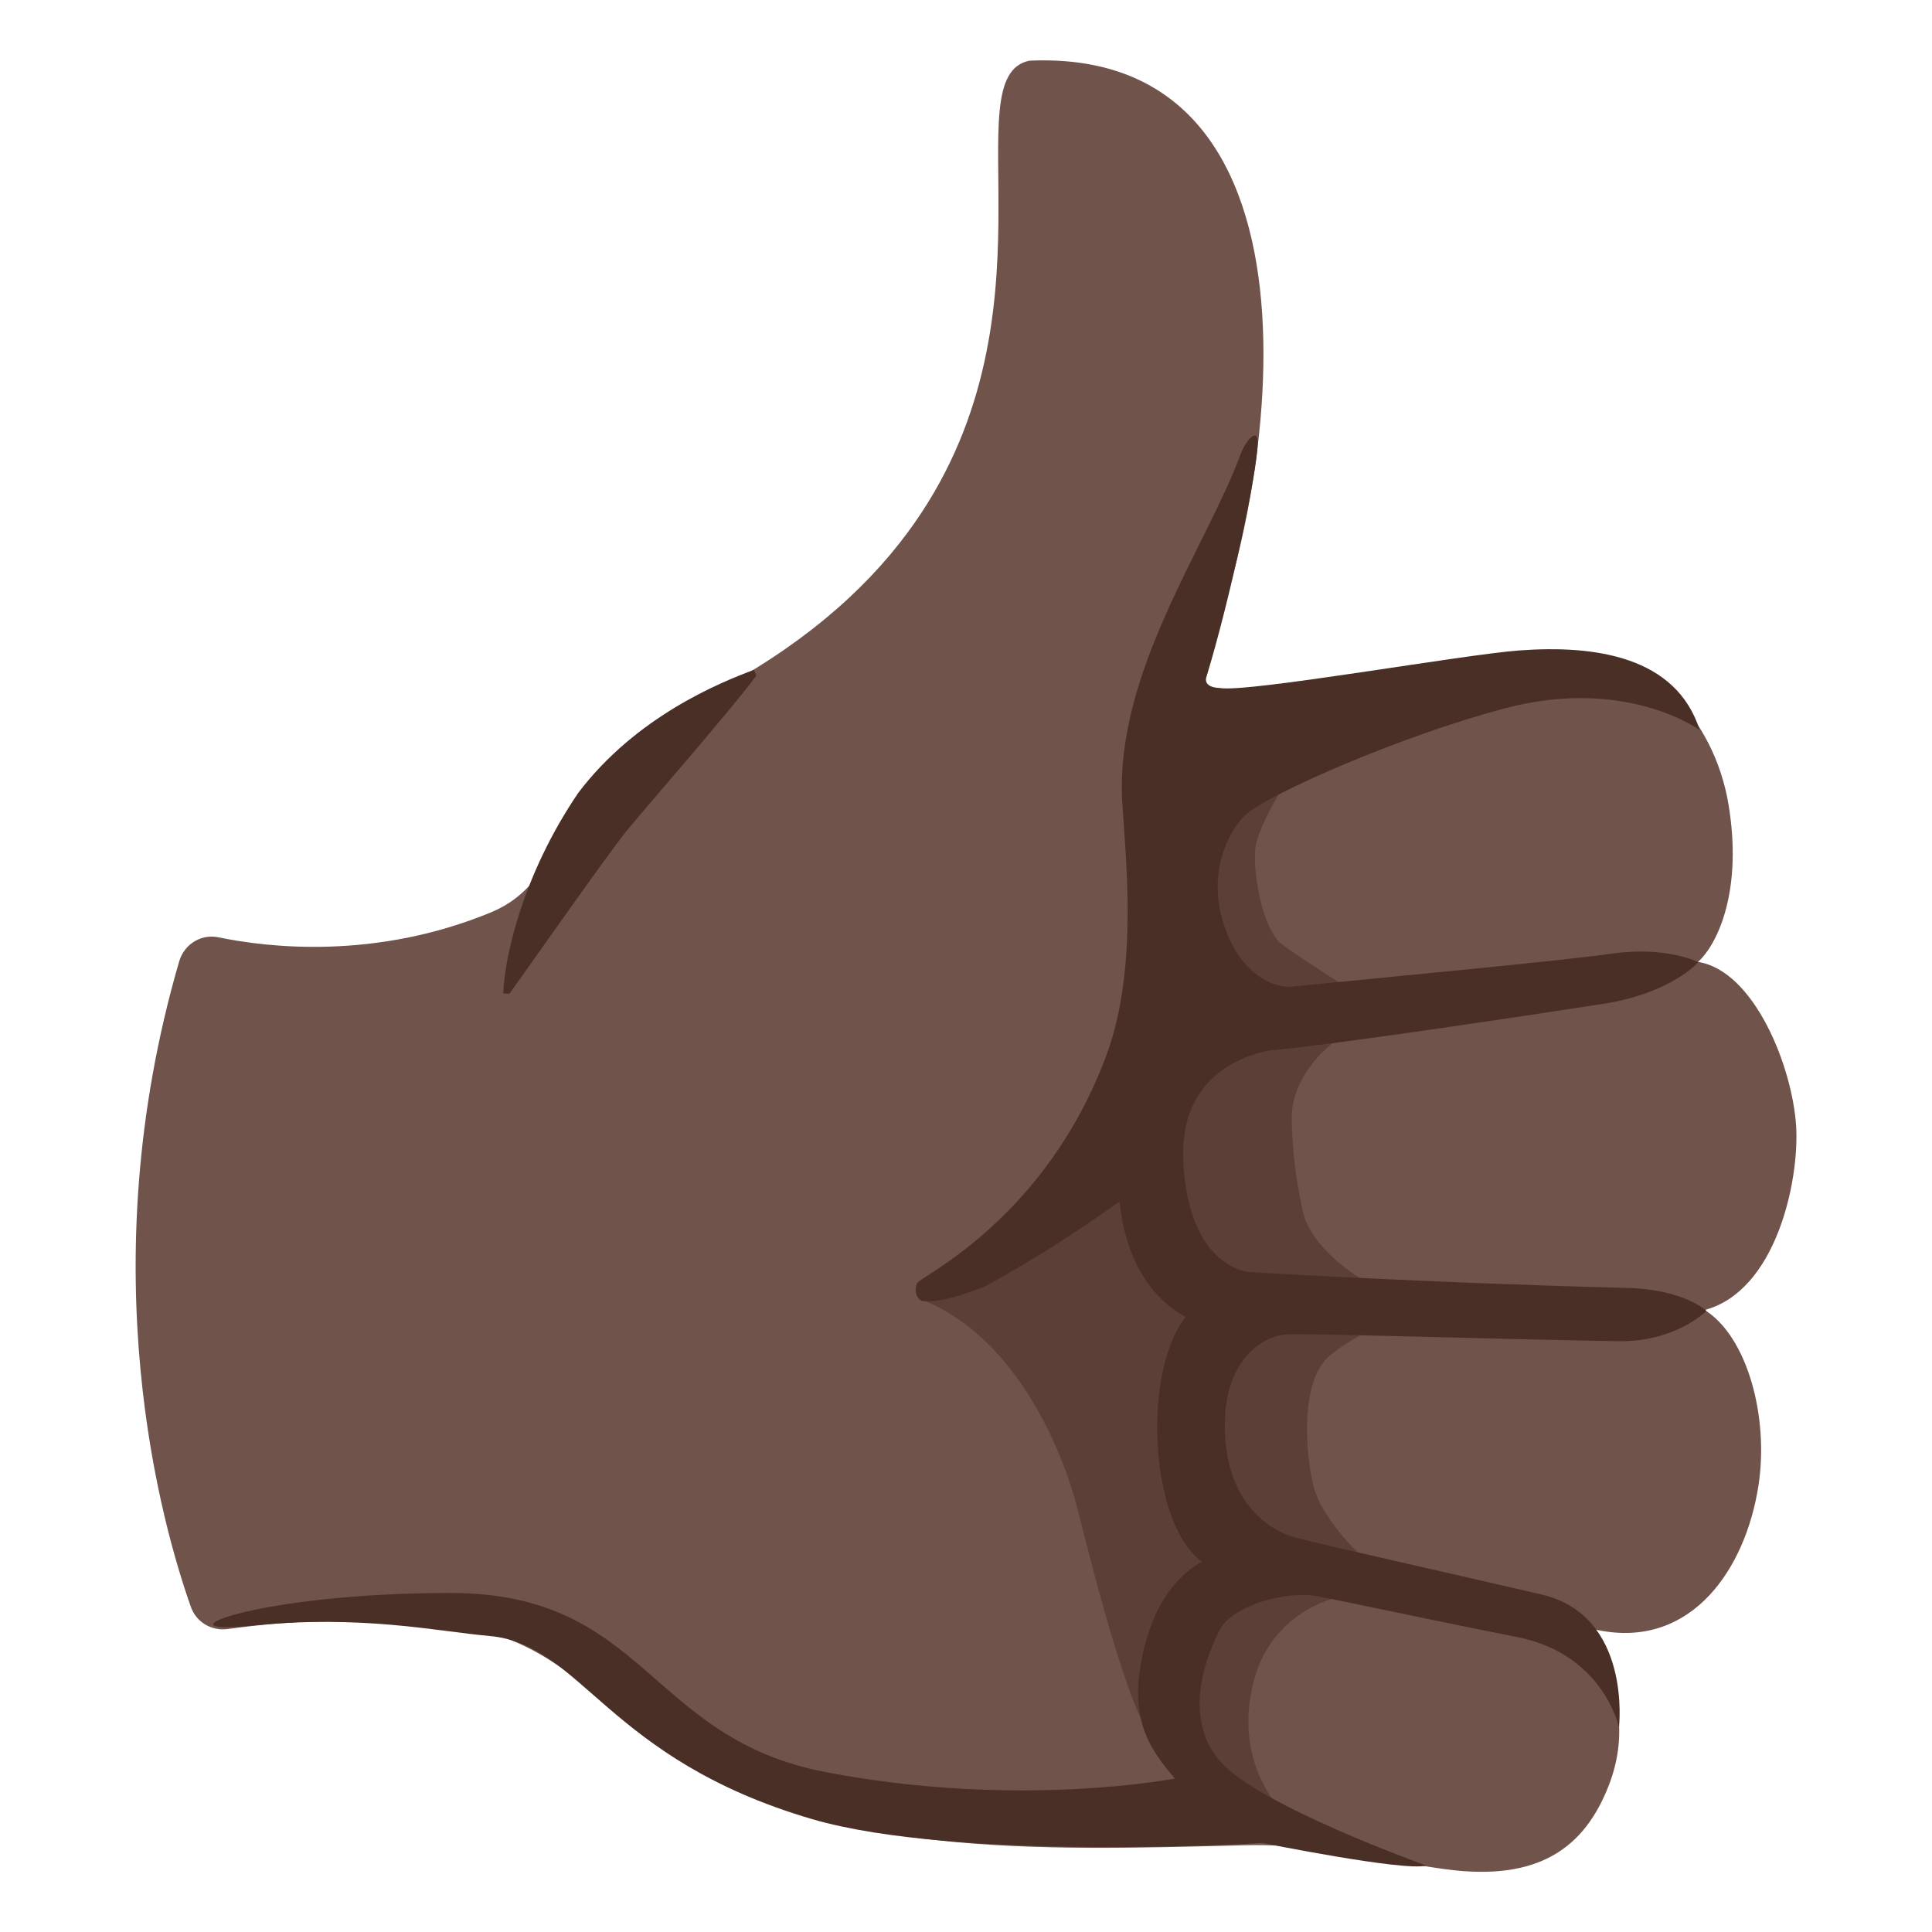
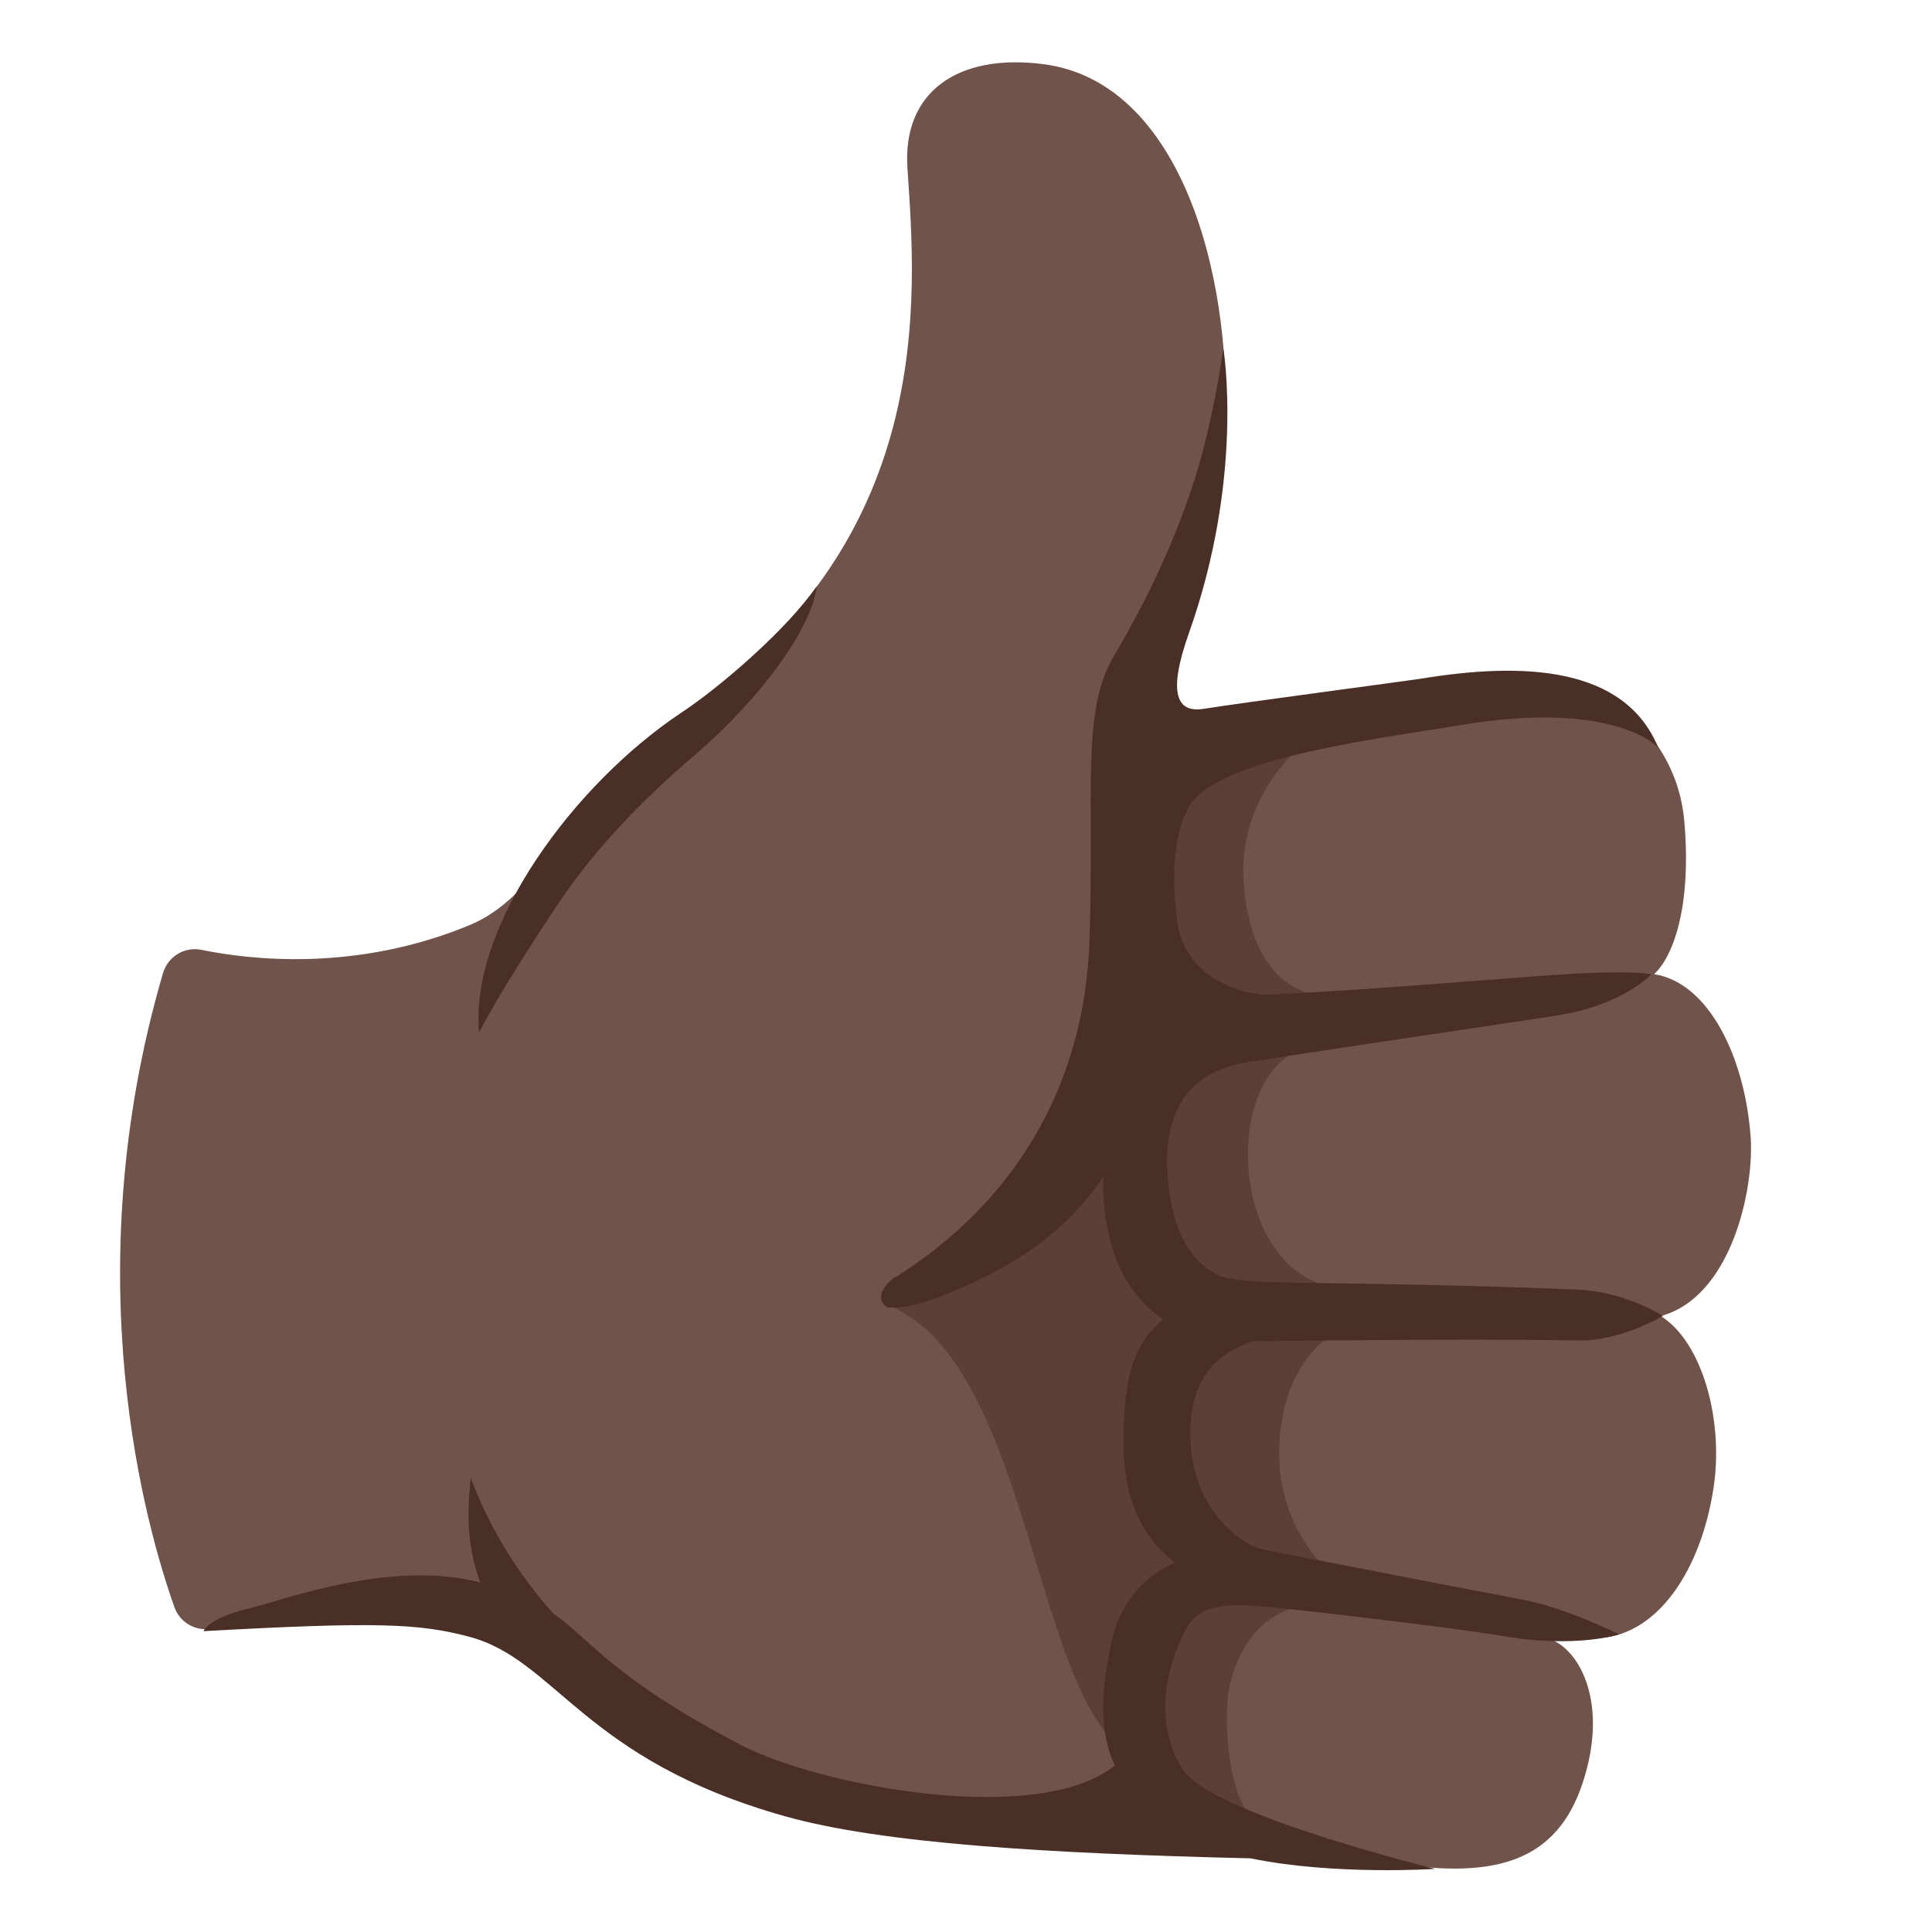
<svg xmlns="http://www.w3.org/2000/svg" version="1.1" id="f44d" x="0px" y="0px" viewBox="0 0 128 128" style="enable-background:new 0 0 128 128;" xml:space="preserve">
-   <path style="fill:#70534A;" d="M112.94,86.79c4.74-1.26,6.27-8.56,6.06-12.15c-0.24-3.96-2.78-10.33-6.5-10.91  c1.36-1.25,2.95-4.82,2.02-10.42c-0.96-5.81-5.47-10.43-10.25-9.72c-0.6,0.09-10.65,1.16-17.85,2.3c-7.2,1.14-7.55,0.25-7.55,0.25  C84.75,33.41,89.05,3.1,68.2,4.02c-5.18,1.06,2.41,17.18-8.11,31.32c-2.87,3.86-7.1,7.58-13.3,10.8c-3.29,2.09-6.41,5.06-8.22,7.53  c-2.24,3.05-3,5.51-6.03,6.77c-7.63,3.16-14.74,2.35-18.06,1.66c-1.16-0.24-2.28,0.46-2.61,1.6c-5.98,20.51-1.1,37.47,0.78,42.77  c0.35,1,1.37,1.6,2.42,1.46c5.08-0.69,9.08-0.71,15.26-0.12c5.94,0.56,9.25,4.99,13.71,7.93c10.07,7.4,24.76,6.86,38.54,6.51  c2.97-0.07,5.85,0.36,8.64,0.72c1.41,0.36,2.91,0.65,4.54,0.87c6.25,0.85,9.23-1.49,10.81-5.51c1.38-3.52,0.81-7.27-2.28-10.66  c0.66,0.15,1.27,0.28,1.79,0.37c6.05,1.1,9.57-4.13,10.42-9.6C117.21,93.87,115.76,88.55,112.94,86.79z" />
-   <path style="fill:#5C4037;" d="M90.18,84.72c0,0-3.33-1.92-3.88-4.53c-0.55-2.61-0.64-3.91-0.72-5.88  c-0.12-3.27,2.92-5.36,2.92-5.36l0.21-3.87c0,0-3.07-1.95-3.83-2.56c-1.18-0.95-1.88-4.49-1.71-6.3c0.12-1.27,1.61-3.69,1.61-3.69  c-7.2,0.43-7.53,8.82-7.46,11.62c0.1,3.31-1.35,7.8-3.43,11.3c-2.68,4.5-12.12,10.49-12.6,10.75c5.5,2.26,8.81,8.81,10.09,13.74  c0.63,2.42,3.34,13.7,5.14,15.44c0.47,0.67,4.97,3.63,8.03,4.12c0,0-2.94-3.22-1.39-8.46c1.23-4.16,5.15-5.13,5.15-5.13l1.74-2.97  c0,0-2.49-2.31-3.04-4.52c-0.47-1.89-0.85-6.21,0.66-8.15c0.68-0.88,2.71-1.95,2.71-1.95L90.18,84.72z" />
  <g>
-     <path style="fill:#4A2F27;" d="M50.11,44.76c-1.63,2.23-7.36,8.76-8.62,10.32c-1.26,1.56-6.14,8.52-7.74,10.76l-0.41-0.03   c0.09-2.39,1.27-7.83,4.97-13.28c3.84-5.07,9.41-7.32,11.64-8.15L50.11,44.76z" />
-     <path style="fill:#4A2F27;" d="M107.82,85.33c-13.6-0.35-24.98-1.05-24.98-1.05s-4.04-0.14-4.44-7.21   c-0.31-5.5,3.57-7.03,5.61-7.46c4.25-0.37,17.86-2.43,22.19-3.1c4.55-0.71,6.31-2.76,6.31-2.76s-2.06-1.08-5.71-0.57   c-3.66,0.51-14.32,1.5-21.23,2.19c-1.08,0.11-3.54-0.75-4.59-4.46c-0.99-3.47,0.65-6.15,1.59-6.97c1.63-1.41,10.41-5.25,17.17-7.02   c8.03-2.11,12.87,1.45,12.87,1.45c-1.56-4.89-6.94-5.64-11.91-5.28c-3.7,0.26-18.09,2.83-19.9,2.49c-0.62-0.02-1.06-0.27-0.85-0.8   c1.57-5.18,3.34-13.46,3.38-15.43c0.02-1.09-0.8-0.17-1.13,0.73c-2.32,6.25-8.32,14.48-7.85,23.02c0.18,3.3,1.11,10.88-1,16.68   C69.36,80.71,60.98,84.58,60.77,85c-0.21,0.42-0.1,1.04,0.34,1.2c1.41,0.09,2.84-0.48,4.15-0.97c3.07-1.68,6.05-3.58,8.91-5.63   c0.43,4.09,2.25,6.49,4.38,7.66c-2.89,3.63-2.39,13.72,1.08,16.2c-2.15,1.24-3.24,3.39-3.81,5.66c-1.14,4.56,0.21,6.6,2.02,8.71   c0,0-10.34,2.03-23.12-0.42c-11.83-2.26-11.88-11.87-24.88-11.87c-13,0-19.67,2.82-13.23,2.17c7.35-0.75,12.26,0.36,15.83,0.68   c6.11,0.54,7.75,8.14,21.36,12.13c9.64,2.82,29.85,1.58,29.85,1.58s9.38,1.9,10.85,1.5c0,0-11.18-3.99-13.68-6.93   c-0.48-0.56-2.75-3.17-0.02-8.67c0.73-1.47,3.82-2.46,5.94-2.32c0.75,0.05,5.43,1.12,13.83,2.79c5.68,1.14,6.69,5.97,6.69,5.97   s0.88-7.4-5.13-8.8c-5.71-1.33-13.92-3.16-16.18-3.74c-2.26-0.58-4.89-2.79-4.8-7.68c0.07-4.25,2.59-5.72,4.06-5.81   s13.5,0.31,22.17,0.45c3.69,0,5.68-2.01,5.68-2.01S111.59,85.43,107.82,85.33z" />
+     <g>
+       <g>
+         <path style="fill:#70534A;" d="M110.03,87.19c4.66-1.24,6.22-8.41,5.95-11.93c-0.39-5.17-2.73-10.14-6.39-10.72     c1.33-1.23,2.5-4.68,1.99-10.23c-0.47-5.07-4.57-9.23-10.07-9.54c0,0-6.45,0.04-18.49,2.95c-3.54,0.86-7.81,2.05-5.31-4.88     c1.31-3.63,3.24-8.82,3.47-14.41c0.43-10.68-3.14-23.04-12.06-24.18c-5.68-0.73-9.34,1.85-9,6.89     c0.58,8.58,1.96,24.84-15.04,36.13c-7.15,4.75-8.62,11.81-13.99,14.03c-7.49,3.1-14.47,2.3-17.74,1.63     c-1.14-0.23-2.24,0.45-2.56,1.57c-5.88,20.13-1.08,36.79,0.77,41.99c0.35,0.98,1.34,1.57,2.37,1.43     c4.99-0.68,8.91-0.69,14.99-0.12c5.84,0.55,9.08,4.9,13.46,7.79c9.89,7.26,24.31,6.73,37.84,6.4c2.91-0.07,11.35,1.35,12.94,1.57     c6.14,0.83,10-0.39,11.67-5.36c1.79-5.32-0.16-8.91-2.15-9.61c0,0,1.78,0.06,3.4-0.07c3.81-0.31,6.61-4.53,7.44-9.9     C114.22,94.14,112.8,88.92,110.03,87.19z" />
+         <path style="fill:#5C4037;" d="M88.13,85.24c-6.38-1.39-7.01-12.68-2.67-15.35c1.64-1.01,1.27-4.08,1.27-4.08     c-2.09-0.61-4.02-2.68-4.34-7.47c-0.33-5,3.11-8.23,3.11-8.23s-5.03-0.36-7.17,2.69c-2.69,3.83-4.58,14.5-6.47,19.37     c-2.39,6.17-7.76,11.51-12.73,14.44c7.41,3.22,9.06,18.62,12.73,25.93c3.66,7.3,11.08,8.02,10.78,7.57     c-1.46-2.21-1.54-6.92-1.17-8.44c1.41-5.86,5.93-5.34,5.93-5.34l0.63-2.26c0,0-3.28-2.73-3.28-7.73c0-5.72,3.15-7.63,3.15-7.63     L88.13,85.24z" />
+       </g>
+       <path style="fill:#4A2F27;" d="M31.74,68.41c0,0,1.25-2.58,5.34-8.68c1.74-2.6,4.55-5.95,8.86-9.63    c4.45-3.79,7.85-8.49,8.17-11.25c-1.89,2.73-6.21,6.54-9.04,8.42C38.12,51.89,31.09,61.3,31.74,68.41z" />
+     </g>
+     <path style="fill:#4A2F27;" d="M83.69,102.66c-1.41-0.28-4.91-2.69-4.83-7.85c0.06-4.42,2.77-5.43,4.07-5.94   c0,0,13.06-0.2,21.74-0.06c2.82,0,5.5-1.63,5.5-1.63s-2.49-1.61-5.65-1.74c-14.26-0.57-20.58-0.3-22.81-0.7   c0,0-3.97-0.14-4.36-7.08c-0.41-7.29,5.27-7.22,6.69-7.49s15.47-2.32,19.06-2.88c4.47-0.7,6.29-2.73,6.29-2.73s-0.8-0.27-4.87-0.06   c-3.62,0.18-13.07,1.06-20.47,1.4c-1.07,0.05-5.59-0.69-6.08-5.01c-0.27-2.36-0.32-5.18,0.63-7.09c1.31-3.51,12.44-4.8,18.15-5.76   c10.27-1.72,13.11,1.49,13.11,1.49c-2.22-5.41-8.98-5.68-15.75-4.56c-0.75,0.12-11.93,1.6-14.35,1.99   c-1.79,0.29-2.42-0.99-0.99-5.02c3.7-10.42,2.28-18.85,2.28-18.85s-0.63,4.63-1.86,8.54c-1.23,3.91-3.08,7.93-5.38,11.81   c-2.2,3.69-1.3,9.03-1.63,18.88s-5.16,17.4-12.69,22.2c-0.76,0.34-1.68,1.54-0.68,2.1c1.38,0.08,2.81-0.43,4.08-0.96   c3.06-1.26,7.25-3.29,10.2-7.69c-0.07,5.04,1.73,7.98,3.98,9.43c-1.81,1.5-2.64,3.48-2.63,8.18c0.01,4.43,1.67,6.56,3.39,7.94   c-1.87,0.86-3.57,2.44-4.18,5.21c-0.73,3.28-0.83,6.04,0.21,8.24c-0.02,0.01-0.05,0.02-0.06,0.04c-5.04,4.01-19.41,1.36-24.73-1.41   c-8.49-4.43-9.9-6.94-12.42-8.71c-2.35-2.62-4.22-5.67-5.46-8.96c-0.32,2.75-0.13,4.84,0.63,6.91c-6-1.53-12.89,1.14-15.38,1.74   c-2.64,0.63-2.96,1.49-2.96,1.49c11.62-0.65,14.3-0.49,17.54,0.35c5.83,1.51,7.57,8.14,20.98,11.91   c6.44,1.81,17.33,2.47,30.86,2.79c5.49,1.14,12.23,0.7,12.23,0.7s-14.09-3.45-16.54-6.34c-0.47-0.55-2.76-4.06-0.04-9.44   c1.04-2.05,3.37-1.72,5.46-1.59c0.74,0.05,12.38,1.38,15.46,1.92c4.93,0.87,7.85-0.09,7.85-0.09s-3.62-1.79-6.41-2.3   C97.87,105.42,85.1,102.94,83.69,102.66z" />
  </g>
</svg>
